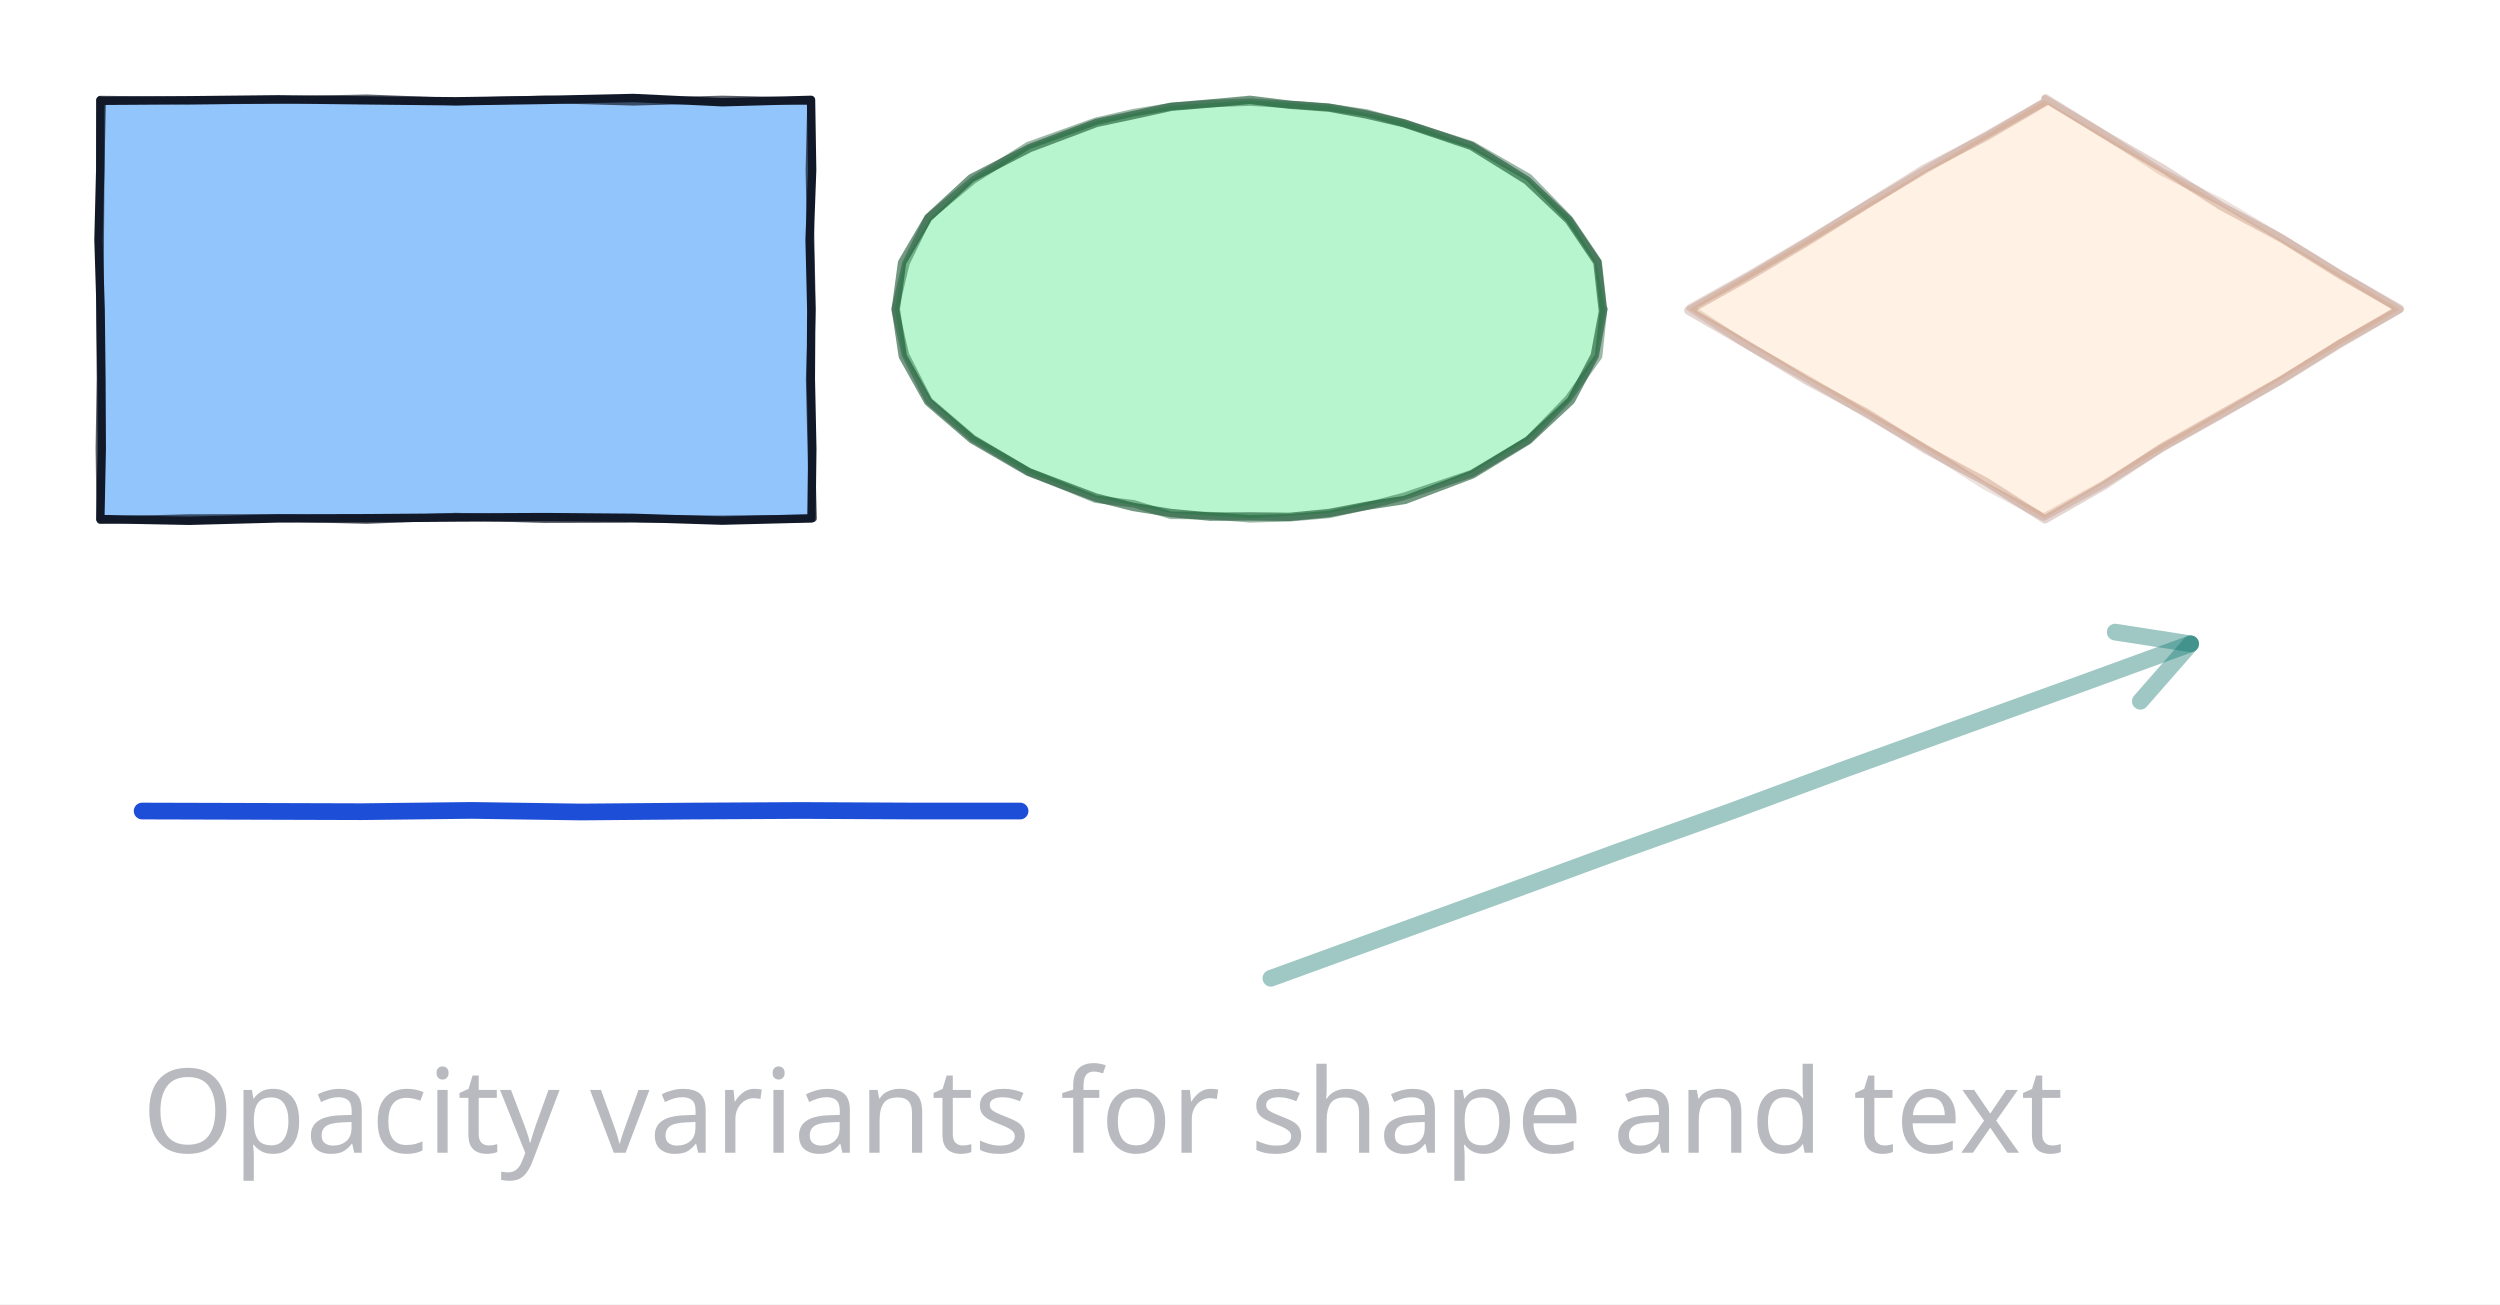
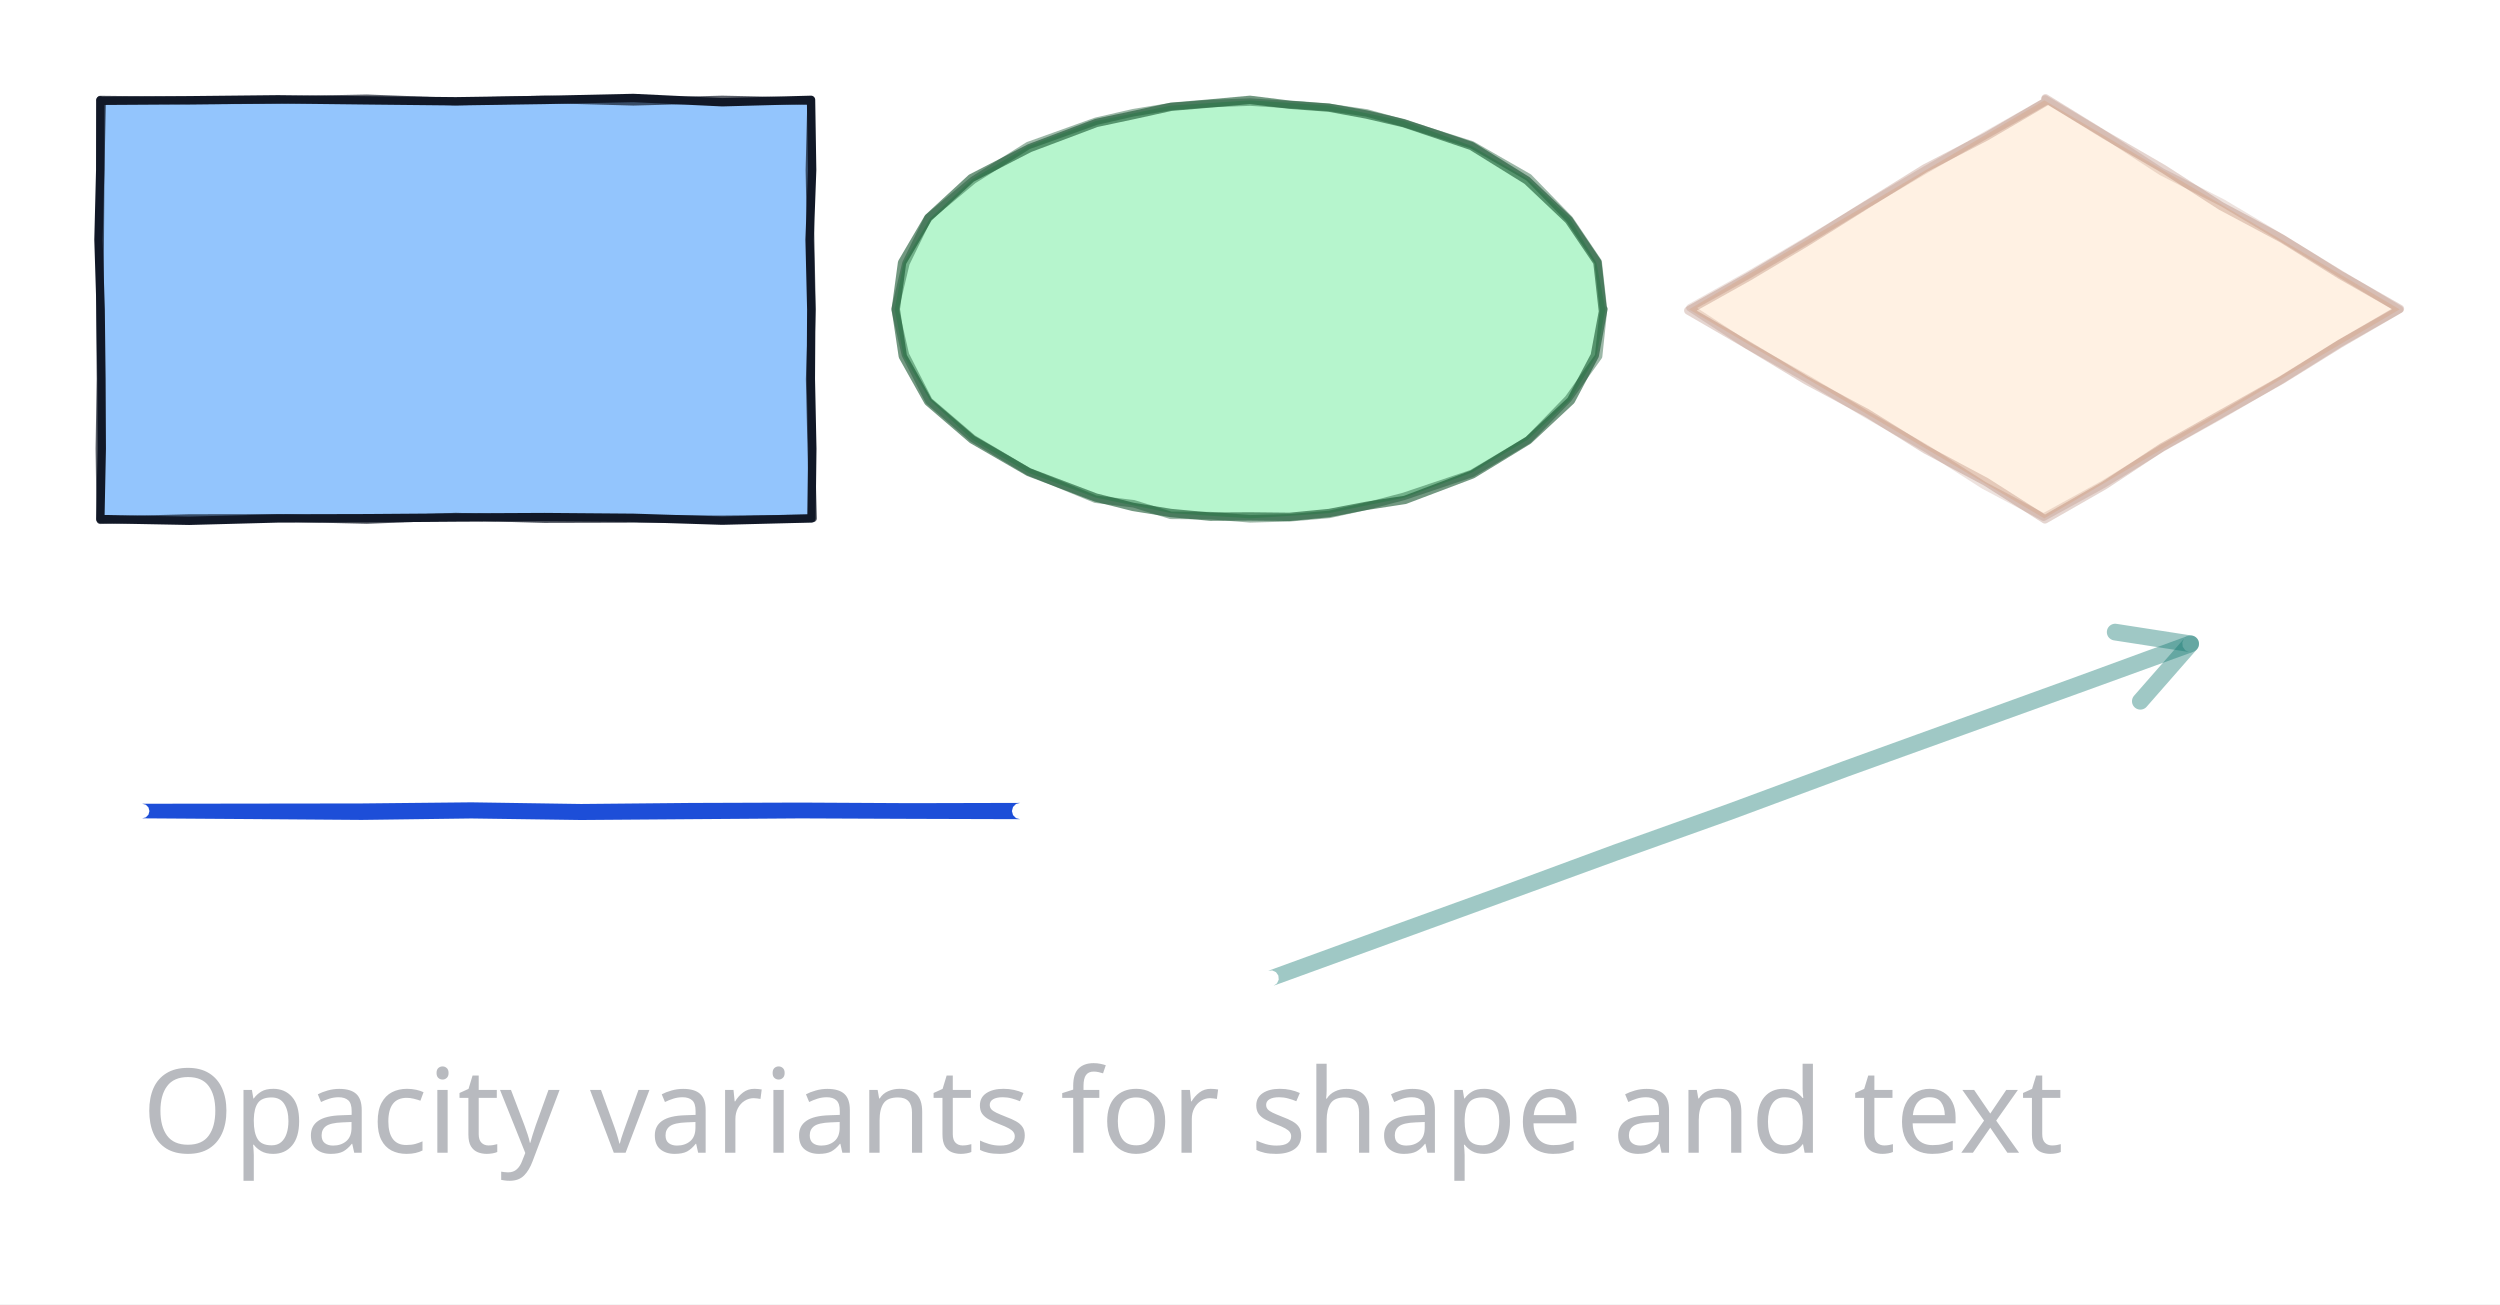
<svg xmlns="http://www.w3.org/2000/svg" version="1.1" width="598" height="312" viewBox="0 0 598 312">
  <rect x="0" y="0" width="598" height="312" fill="#ffffff" />
  <g>
    <path d="M 24 24 L 194 24 L 194 124 L 24 124 Z" fill="#93c5fd" opacity="1" stroke="none" />
    <path d="M 24 24.117 L 45.25 23.983 L 66.5 23.757 L 87.75 24.008 L 109 24.231 L 130.25 23.907 L 151.5 23.435 L 172.75 24.458 L 194 23.881 L 194.267 40.667 L 193.654 57.333 L 194.056 74 L 193.956 90.667 L 194.303 107.333 L 194.102 124 L 172.75 124.54 L 151.5 123.859 L 130.25 123.685 L 109 123.792 L 87.75 123.954 L 66.5 124.008 L 45.25 124.575 L 24 124.163 L 24.342 107.333 L 24.262 90.667 L 24.073 74 L 23.556 57.333 L 23.971 40.667 L 23.992 24 Z" fill="none" stroke="#111827" stroke-width="2" opacity="1" stroke-linejoin="round" />
    <path d="M 24 23.81 L 45.25 24.059 L 66.5 23.934 L 87.75 23.503 L 109 24.304 L 130.25 23.757 L 151.5 24.355 L 172.75 23.782 L 194 24.233 L 193.604 40.667 L 193.907 57.333 L 194.232 74 L 193.662 90.667 L 194.046 107.333 L 194.493 124 L 172.75 124.216 L 151.5 124.142 L 130.25 124.196 L 109 123.562 L 87.75 124.403 L 66.5 123.876 L 45.25 123.912 L 24 124.454 L 23.762 107.333 L 24.026 90.667 L 23.866 74 L 23.975 57.333 L 24.088 40.667 L 24.438 24 Z" fill="none" stroke="#111827" stroke-width="1.8" opacity="0.7" stroke-linejoin="round" />
  </g>
  <g>
    <path d="M 384 74 L 381.869 85.126 L 375.582 95.694 L 365.456 105.174 L 351.997 113.092 L 335.88 119.048 L 317.914 122.746 L 299 124 L 280.086 122.746 L 262.12 119.048 L 246.003 113.092 L 232.544 105.174 L 222.418 95.694 L 216.131 85.126 L 214 74 L 216.131 62.874 L 222.418 52.306 L 232.544 42.826 L 246.003 34.908 L 262.12 28.952 L 280.086 25.254 L 299 24 L 317.914 25.254 L 335.88 28.952 L 351.997 34.908 L 365.456 42.826 L 375.582 52.306 L 381.869 62.874 Z" fill="#86efac" opacity="0.6" stroke="none" />
    <path d="M 383.529 73.91 L 381.461 85.048 L 375.768 95.805 L 365.584 105.311 L 352.218 113.468 L 336.076 119.578 L 326.916 120.99 L 317.908 122.717 L 308.474 123.634 L 298.969 123.531 L 289.529 123.586 L 280.088 122.713 L 271.03 121.253 L 262.127 119.013 L 246.065 112.924 L 232.57 105.131 L 222.039 96.099 L 215.953 85.232 L 214.266 73.949 L 215.776 62.806 L 222.061 52.093 L 232.346 42.613 L 246.305 35.421 L 262.285 29.398 L 271.186 27.507 L 280.144 25.538 L 289.551 24.746 L 298.992 23.881 L 308.429 25.044 L 317.882 25.746 L 326.838 27.391 L 335.775 29.464 L 351.989 34.928 L 365.256 43.164 L 375.261 52.649 L 382.094 62.74 L 383.375 74.12 Z" fill="none" stroke="#14532d" stroke-width="2" opacity="0.6" stroke-linejoin="round" />
    <path d="M 383.577 73.919 L 382.38 85.224 L 375.108 95.412 L 365.536 105.261 L 352.087 113.245 L 335.768 118.744 L 326.931 121.062 L 317.976 123.045 L 308.489 123.855 L 299.007 124.102 L 289.545 123.338 L 280.051 123.267 L 271.184 120.503 L 262.045 119.411 L 246.088 112.862 L 232.709 104.895 L 222.21 95.916 L 216.579 84.86 L 214.084 73.984 L 216.698 62.982 L 222.014 52.065 L 232.785 43.082 L 245.952 34.821 L 262.142 29.012 L 271.074 26.962 L 280.133 25.484 L 289.552 24.77 L 299.028 24.42 L 308.432 25.001 L 317.885 25.688 L 326.916 27.012 L 335.774 29.466 L 352.092 34.652 L 365.677 42.449 L 375.432 52.466 L 382.275 62.632 L 383.56 74.084 Z" fill="none" stroke="#14532d" stroke-width="1.8" opacity="0.42" stroke-linejoin="round" />
  </g>
  <g>
    <path d="M 489 24 L 574 74 L 489 124 L 404 74 Z" fill="#fdba74" opacity="0.2" stroke="none" />
    <path d="M 489.283 23.519 L 503.27 32.157 L 517.486 40.407 L 531.316 49.313 L 545.827 57.06 L 559.783 65.753 L 574.068 73.885 L 559.756 82.202 L 545.786 90.869 L 531.458 98.928 L 517.142 107.008 L 503.408 116.077 L 489.142 124.242 L 475.067 115.269 L 460.563 107.509 L 446.609 98.814 L 432.122 91.025 L 418.049 82.534 L 403.834 74.283 L 418.429 66.113 L 432.536 57.678 L 446.469 48.948 L 460.433 40.269 L 475.045 32.694 L 489.229 24.389 Z" fill="none" stroke="#7c2d12" stroke-width="2" opacity="0.2" stroke-linejoin="round" />
    <path d="M 489.184 23.687 L 503.294 32.118 L 517.076 41.104 L 531.743 48.587 L 545.865 56.997 L 559.89 65.57 L 573.986 74.024 L 559.709 82.122 L 545.78 90.86 L 531.59 99.154 L 517.228 107.155 L 503.23 115.774 L 488.828 123.707 L 474.574 116.108 L 460.712 107.255 L 446.44 99.102 L 432.336 90.663 L 418.007 82.606 L 404.233 73.604 L 418.232 65.778 L 432.396 57.44 L 446.468 48.946 L 460.621 40.589 L 474.873 32.401 L 489.19 24.323 Z" fill="none" stroke="#7c2d12" stroke-width="1.8" opacity="0.14" stroke-linejoin="round" />
  </g>
-   <path d="M 34 194 L 60.25 194.073 L 86.5 194.155 L 112.75 193.848 L 139 194.229 L 165.25 194.007 L 191.5 193.867 L 217.75 193.993 L 244 194" fill="none" stroke="#1d4ed8" stroke-width="4" opacity="1" stroke-linejoin="round" stroke-linecap="round" />
-   <path d="M 304 234 L 331.497 223.991 L 359.004 214.011 L 386.472 203.924 L 414.028 194.076 L 441.466 183.907 L 468.988 173.967 L 496.507 164.021 L 524 154" fill="none" stroke="#0f766e" stroke-width="4" opacity="0.4" stroke-linejoin="round" stroke-linecap="round" />
+   <path d="M 33.995 195.745 L 60.245 195.926 L 86.508 196.125 L 112.747 195.779 L 138.994 196.146 L 165.263 195.949 L 191.501 195.76 L 217.745 195.869 L 243.999 195.948 L 243.026 195.686 L 242.313 194.973 L 242.052 193.999 L 242.314 193.026 L 243.027 192.313 L 244.001 192.052 L 244.001 192.052 L 217.755 192.117 L 191.499 191.975 L 165.237 192.064 L 139.006 192.312 L 112.753 191.916 L 86.492 192.184 L 60.255 192.219 L 34.005 192.255 L 34.877 192.491 L 35.514 193.132 L 35.745 194.005 L 35.509 194.877 L 34.868 195.514 L 33.995 195.745 Z" fill="#1d4ed8" opacity="1" />
+   <path d="M 304.649 235.783 L 332.148 225.784 L 359.648 215.776 L 387.134 205.749 L 414.692 195.901 L 442.13 185.722 L 469.65 175.799 L 497.179 165.871 L 524.689 155.891 L 523.651 155.982 L 522.707 155.542 L 522.109 154.689 L 522.018 153.651 L 522.458 152.707 L 523.311 152.109 L 523.311 152.109 L 495.836 162.17 L 468.326 172.135 L 440.802 182.093 L 413.364 192.252 L 385.811 202.099 L 358.359 212.245 L 330.845 222.198 L 303.351 232.217 L 304.329 232.131 L 305.22 232.546 L 305.783 233.351 L 305.869 234.329 L 305.454 235.22 L 304.649 235.783 Z" fill="#0f766e" opacity="0.4" />
  <path d="M 524 154 L 511.971 167.738" fill="none" stroke="#0f766e" stroke-width="4" opacity="0.4" stroke-linejoin="round" stroke-linecap="round" />
  <path d="M 524 154 L 505.956 151.198" fill="none" stroke="#0f766e" stroke-width="4" opacity="0.4" stroke-linejoin="round" stroke-linecap="round" />
  <text x="34" y="254" font-family="Noto Sans JP, sans-serif" font-size="28" dominant-baseline="text-before-edge" fill="#111827" opacity="0.3">
    <tspan x="34" dy="0">Opacity variants for shape and text</tspan>
  </text>
</svg>
